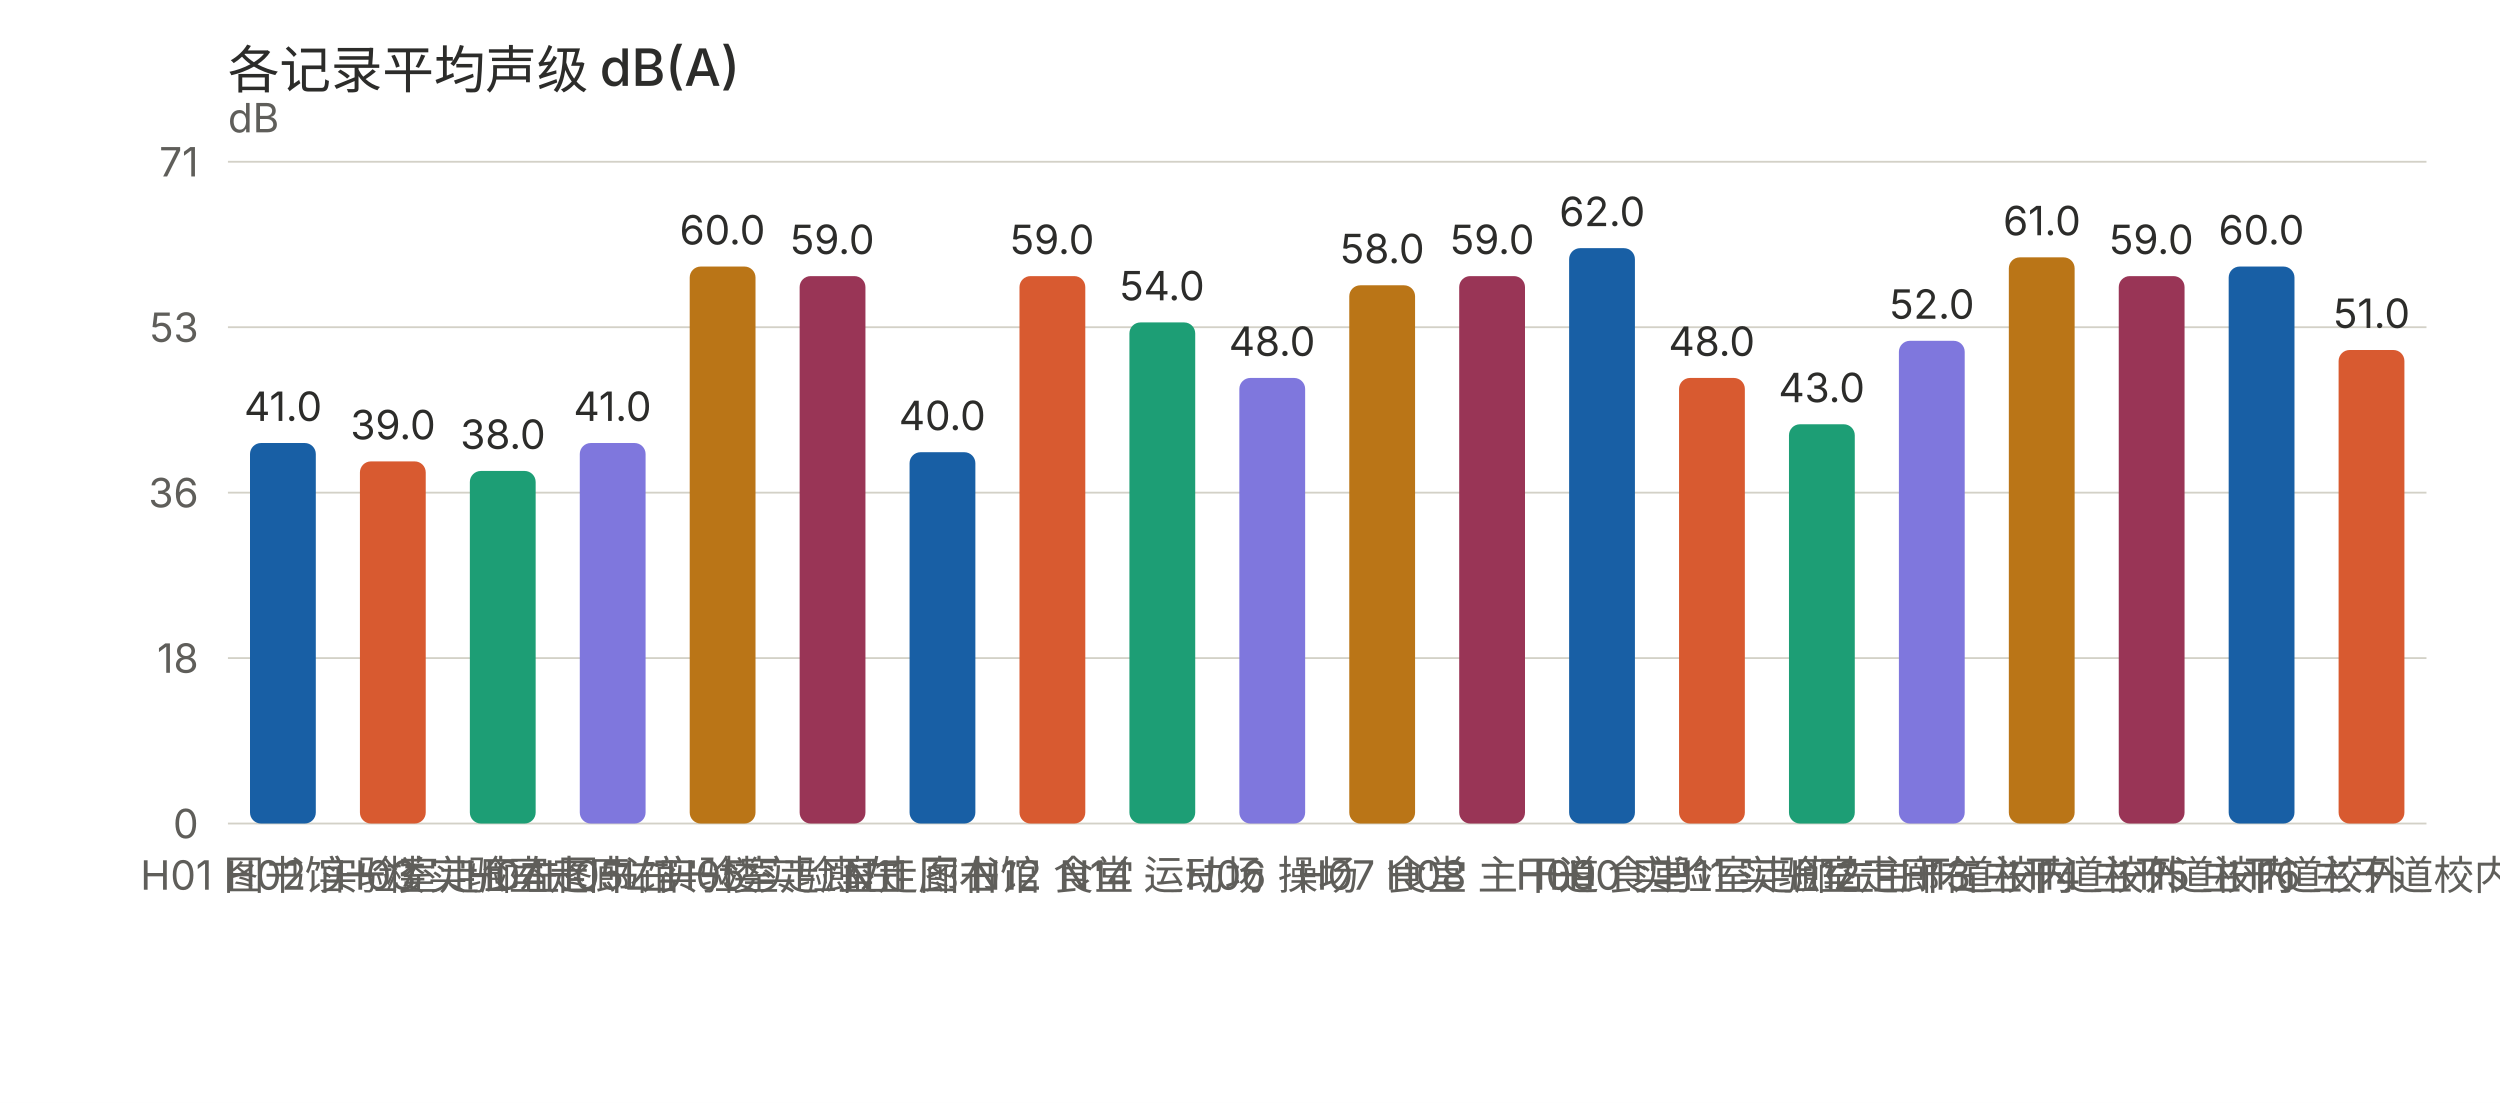
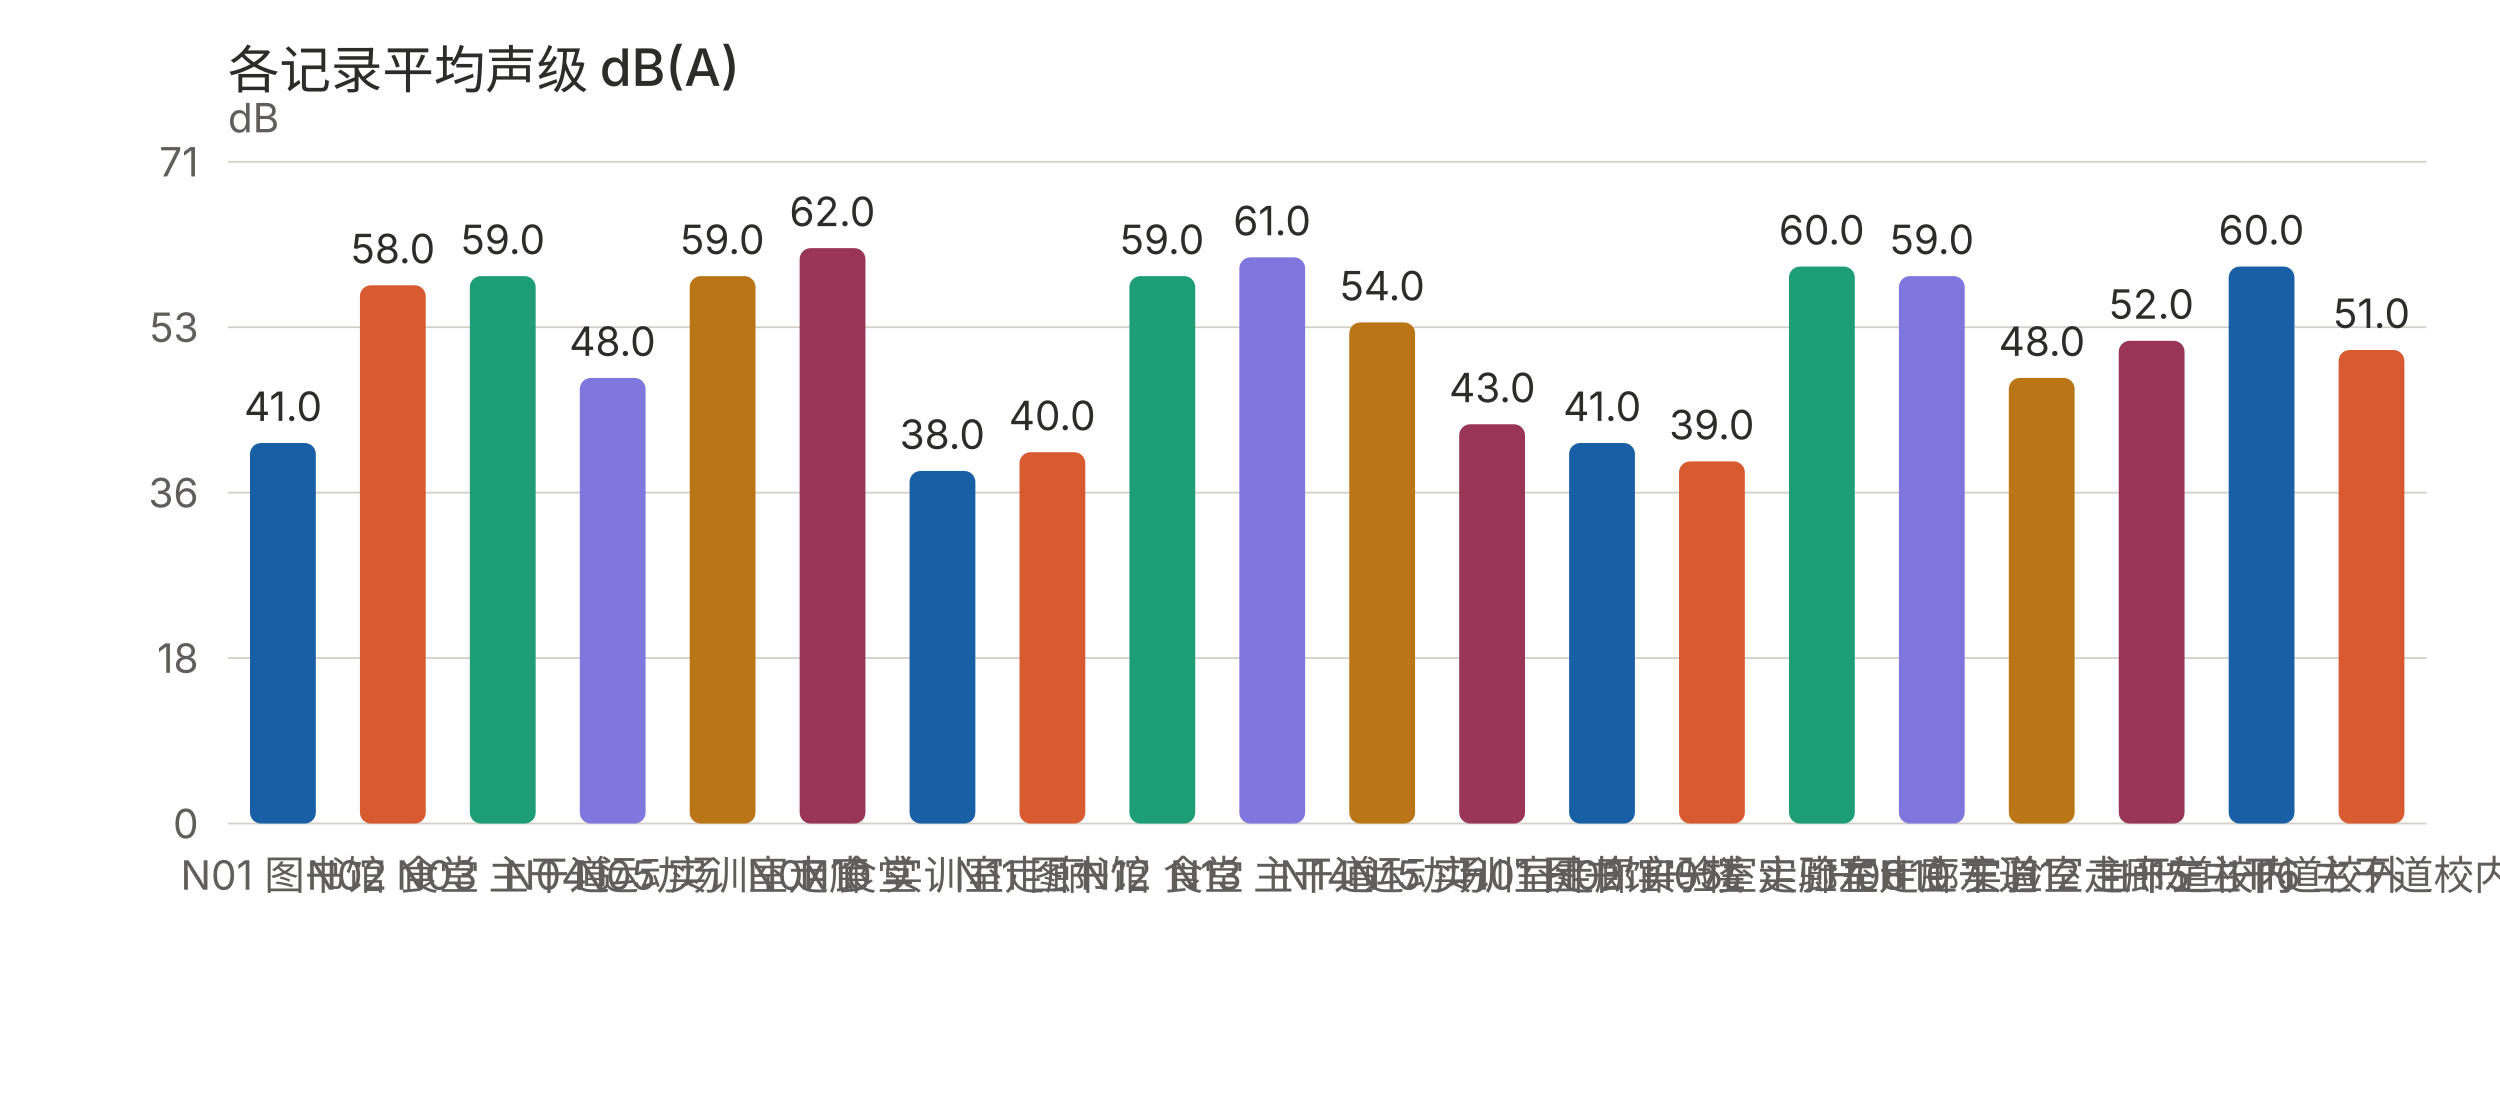
<svg xmlns="http://www.w3.org/2000/svg" viewBox="0 0 680 300" width="100%" role="img">
  <rect width="680" height="300" fill="#FFFFFF" />
  <g font-family="system-ui, -apple-system, Segoe UI, Microsoft YaHei, sans-serif">
    <text x="62" y="24" font-size="14" font-weight="500" fill="#2C2C2A">各记录平均声级 dB(A)</text>
    <line x1="62" y1="224.0" x2="660" y2="224.0" stroke="#D3D1C7" stroke-width="0.5" />
    <text x="54" y="228.0" font-size="11" fill="#5F5E5A" text-anchor="end">0</text>
    <line x1="62" y1="179.0" x2="660" y2="179.0" stroke="#D3D1C7" stroke-width="0.5" />
    <text x="54" y="183.0" font-size="11" fill="#5F5E5A" text-anchor="end">18</text>
    <line x1="62" y1="134.0" x2="660" y2="134.0" stroke="#D3D1C7" stroke-width="0.5" />
    <text x="54" y="138.0" font-size="11" fill="#5F5E5A" text-anchor="end">36</text>
    <line x1="62" y1="89.0" x2="660" y2="89.0" stroke="#D3D1C7" stroke-width="0.5" />
    <text x="54" y="93.0" font-size="11" fill="#5F5E5A" text-anchor="end">53</text>
    <line x1="62" y1="44.0" x2="660" y2="44.0" stroke="#D3D1C7" stroke-width="0.5" />
    <text x="54" y="48.0" font-size="11" fill="#5F5E5A" text-anchor="end">71</text>
    <rect x="68.0" y="120.5" width="17.9" height="103.5" rx="3" fill="#185FA5" />
    <text x="77.0" y="114.5" font-size="11" fill="#2C2C2A" text-anchor="middle">41.0</text>
-     <text x="77.0" y="242.0" font-size="11" fill="#5F5E5A" text-anchor="middle">H01 图书馆一楼</text>
-     <rect x="97.9" y="125.5" width="17.9" height="98.5" rx="3" fill="#D85A30" />
-     <text x="106.9" y="119.5" font-size="11" fill="#2C2C2A" text-anchor="middle">39.0</text>
-     <text x="106.9" y="242.0" font-size="11" fill="#5F5E5A" text-anchor="middle">H02 实验室走廊左</text>
-     <rect x="127.8" y="128.1" width="17.9" height="95.9" rx="3" fill="#1D9E75" />
-     <text x="136.8" y="122.1" font-size="11" fill="#2C2C2A" text-anchor="middle">38.0</text>
-     <text x="136.8" y="242.0" font-size="11" fill="#5F5E5A" text-anchor="middle">H03 实验室走廊右</text>
-     <rect x="157.7" y="120.5" width="17.9" height="103.5" rx="3" fill="#7F77DD" />
-     <text x="166.6" y="114.5" font-size="11" fill="#2C2C2A" text-anchor="middle">41.0</text>
-     <text x="166.6" y="242.0" font-size="11" fill="#5F5E5A" text-anchor="middle">H04 图书馆一楼</text>
-     <rect x="187.6" y="72.5" width="17.9" height="151.5" rx="3" fill="#BA7517" />
-     <text x="196.5" y="66.5" font-size="11" fill="#2C2C2A" text-anchor="middle">60.0</text>
-     <text x="196.5" y="242.0" font-size="11" fill="#5F5E5A" text-anchor="middle">H05L 实验室走廊左</text>
-     <rect x="217.5" y="75.1" width="17.9" height="148.9" rx="3" fill="#993556" />
-     <text x="226.4" y="69.1" font-size="11" fill="#2C2C2A" text-anchor="middle">59.0</text>
-     <text x="226.4" y="242.0" font-size="11" fill="#5F5E5A" text-anchor="middle">H05 实验室走廊右</text>
-     <rect x="247.4" y="123.0" width="17.9" height="101.0" rx="3" fill="#185FA5" />
-     <text x="256.3" y="117.0" font-size="11" fill="#2C2C2A" text-anchor="middle">40.0</text>
-     <text x="256.3" y="242.0" font-size="11" fill="#5F5E5A" text-anchor="middle">N11 图书馆</text>
-     <rect x="277.3" y="75.1" width="17.9" height="148.9" rx="3" fill="#D85A30" />
-     <text x="286.2" y="69.1" font-size="11" fill="#2C2C2A" text-anchor="middle">59.0</text>
-     <text x="286.2" y="242.0" font-size="11" fill="#5F5E5A" text-anchor="middle">N12 食堂</text>
-     <rect x="307.2" y="87.7" width="17.9" height="136.3" rx="3" fill="#1D9E75" />
-     <text x="316.1" y="81.7" font-size="11" fill="#2C2C2A" text-anchor="middle">54.0</text>
-     <text x="316.1" y="242.0" font-size="11" fill="#5F5E5A" text-anchor="middle">N14 运动场</text>
-     <rect x="337.1" y="102.8" width="17.9" height="121.2" rx="3" fill="#7F77DD" />
-     <text x="346.0" y="96.8" font-size="11" fill="#2C2C2A" text-anchor="middle">48.0</text>
-     <text x="346.0" y="242.0" font-size="11" fill="#5F5E5A" text-anchor="middle">H06 操场</text>
-     <rect x="367.0" y="77.6" width="17.9" height="146.4" rx="3" fill="#BA7517" />
-     <text x="376.0" y="71.6" font-size="11" fill="#2C2C2A" text-anchor="middle">58.0</text>
-     <text x="376.0" y="242.0" font-size="11" fill="#5F5E5A" text-anchor="middle">H07 食堂</text>
-     <rect x="396.9" y="75.1" width="17.9" height="148.9" rx="3" fill="#993556" />
-     <text x="405.9" y="69.1" font-size="11" fill="#2C2C2A" text-anchor="middle">59.0</text>
-     <text x="405.9" y="242.0" font-size="11" fill="#5F5E5A" text-anchor="middle">H08 主干道</text>
-     <rect x="426.8" y="67.5" width="17.9" height="156.5" rx="3" fill="#185FA5" />
-     <text x="435.8" y="61.5" font-size="11" fill="#2C2C2A" text-anchor="middle">62.0</text>
-     <text x="435.8" y="242.0" font-size="11" fill="#5F5E5A" text-anchor="middle">H09 食堂</text>
-     <rect x="456.7" y="102.8" width="17.9" height="121.2" rx="3" fill="#D85A30" />
-     <text x="465.6" y="96.8" font-size="11" fill="#2C2C2A" text-anchor="middle">48.0</text>
-     <text x="465.6" y="242.0" font-size="11" fill="#5F5E5A" text-anchor="middle">H10 实验室走廊左</text>
-     <rect x="486.6" y="115.4" width="17.9" height="108.6" rx="3" fill="#1D9E75" />
-     <text x="495.5" y="109.4" font-size="11" fill="#2C2C2A" text-anchor="middle">43.0</text>
-     <text x="495.5" y="242.0" font-size="11" fill="#5F5E5A" text-anchor="middle">H11 实验室走廊右</text>
-     <rect x="516.5" y="92.7" width="17.9" height="131.3" rx="3" fill="#7F77DD" />
-     <text x="525.5" y="86.7" font-size="11" fill="#2C2C2A" text-anchor="middle">52.0</text>
-     <text x="525.5" y="242.0" font-size="11" fill="#5F5E5A" text-anchor="middle">H12 主干道校内</text>
-     <rect x="546.4" y="70.0" width="17.9" height="154.0" rx="3" fill="#BA7517" />
-     <text x="555.4" y="64.0" font-size="11" fill="#2C2C2A" text-anchor="middle">61.0</text>
-     <text x="555.4" y="242.0" font-size="11" fill="#5F5E5A" text-anchor="middle">H13 主干道校外</text>
-     <rect x="576.3" y="75.1" width="17.9" height="148.9" rx="3" fill="#993556" />
-     <text x="585.2" y="69.1" font-size="11" fill="#2C2C2A" text-anchor="middle">59.0</text>
-     <text x="585.2" y="242.0" font-size="11" fill="#5F5E5A" text-anchor="middle">H14 主干道校内</text>
+     <text x="77.0" y="242.0" font-size="11" fill="#5F5E5A" text-anchor="middle">N01 图书馆</text>
+     <rect x="97.9" y="77.6" width="17.9" height="146.4" rx="3" fill="#D85A30" />
+     <text x="106.9" y="71.6" font-size="11" fill="#2C2C2A" text-anchor="middle">58.0</text>
+     <text x="106.9" y="242.0" font-size="11" fill="#5F5E5A" text-anchor="middle">N02 食堂</text>
+     <rect x="127.8" y="75.1" width="17.9" height="148.9" rx="3" fill="#1D9E75" />
+     <text x="136.8" y="69.1" font-size="11" fill="#2C2C2A" text-anchor="middle">59.0</text>
+     <text x="136.8" y="242.0" font-size="11" fill="#5F5E5A" text-anchor="middle">N03 主干道</text>
+     <rect x="157.7" y="102.8" width="17.9" height="121.2" rx="3" fill="#7F77DD" />
+     <text x="166.6" y="96.8" font-size="11" fill="#2C2C2A" text-anchor="middle">48.0</text>
+     <text x="166.6" y="242.0" font-size="11" fill="#5F5E5A" text-anchor="middle">N04 运动场</text>
+     <rect x="187.6" y="75.1" width="17.9" height="148.9" rx="3" fill="#BA7517" />
+     <text x="196.5" y="69.1" font-size="11" fill="#2C2C2A" text-anchor="middle">59.0</text>
+     <text x="196.5" y="242.0" font-size="11" fill="#5F5E5A" text-anchor="middle">N05 实训室走廊</text>
+     <rect x="217.5" y="67.5" width="17.9" height="156.5" rx="3" fill="#993556" />
+     <text x="226.4" y="61.5" font-size="11" fill="#2C2C2A" text-anchor="middle">62.0</text>
+     <text x="226.4" y="242.0" font-size="11" fill="#5F5E5A" text-anchor="middle">N07 食堂</text>
+     <rect x="247.4" y="128.1" width="17.9" height="95.9" rx="3" fill="#185FA5" />
+     <text x="256.3" y="122.1" font-size="11" fill="#2C2C2A" text-anchor="middle">38.0</text>
+     <text x="256.3" y="242.0" font-size="11" fill="#5F5E5A" text-anchor="middle">N10 实训室走廊</text>
+     <rect x="277.3" y="123.0" width="17.9" height="101.0" rx="3" fill="#D85A30" />
+     <text x="286.2" y="117.0" font-size="11" fill="#2C2C2A" text-anchor="middle">40.0</text>
+     <text x="286.2" y="242.0" font-size="11" fill="#5F5E5A" text-anchor="middle">N11 图书馆</text>
+     <rect x="307.2" y="75.1" width="17.9" height="148.9" rx="3" fill="#1D9E75" />
+     <text x="316.1" y="69.1" font-size="11" fill="#2C2C2A" text-anchor="middle">59.0</text>
+     <text x="316.1" y="242.0" font-size="11" fill="#5F5E5A" text-anchor="middle">N12 食堂</text>
+     <rect x="337.1" y="70.0" width="17.9" height="154.0" rx="3" fill="#7F77DD" />
+     <text x="346.0" y="64.0" font-size="11" fill="#2C2C2A" text-anchor="middle">61.0</text>
+     <text x="346.0" y="242.0" font-size="11" fill="#5F5E5A" text-anchor="middle">N13 主干道</text>
+     <rect x="367.0" y="87.7" width="17.9" height="136.3" rx="3" fill="#BA7517" />
+     <text x="376.0" y="81.7" font-size="11" fill="#2C2C2A" text-anchor="middle">54.0</text>
+     <text x="376.0" y="242.0" font-size="11" fill="#5F5E5A" text-anchor="middle">N14 运动场</text>
+     <rect x="396.9" y="115.4" width="17.9" height="108.6" rx="3" fill="#993556" />
+     <text x="405.9" y="109.4" font-size="11" fill="#2C2C2A" text-anchor="middle">43.0</text>
+     <text x="405.9" y="242.0" font-size="11" fill="#5F5E5A" text-anchor="middle">N15 实训室走廊</text>
+     <rect x="426.8" y="120.5" width="17.9" height="103.5" rx="3" fill="#185FA5" />
+     <text x="435.8" y="114.5" font-size="11" fill="#2C2C2A" text-anchor="middle">41.0</text>
+     <text x="435.8" y="242.0" font-size="11" fill="#5F5E5A" text-anchor="middle">H01 图书馆一楼</text>
+     <rect x="456.7" y="125.5" width="17.9" height="98.5" rx="3" fill="#D85A30" />
+     <text x="465.6" y="119.5" font-size="11" fill="#2C2C2A" text-anchor="middle">39.0</text>
+     <text x="465.6" y="242.0" font-size="11" fill="#5F5E5A" text-anchor="middle">H02 实验室走廊左</text>
+     <rect x="486.6" y="72.5" width="17.9" height="151.5" rx="3" fill="#1D9E75" />
+     <text x="495.5" y="66.5" font-size="11" fill="#2C2C2A" text-anchor="middle">60.0</text>
+     <text x="495.5" y="242.0" font-size="11" fill="#5F5E5A" text-anchor="middle">H05L 实验室走廊左</text>
+     <rect x="516.5" y="75.1" width="17.9" height="148.9" rx="3" fill="#7F77DD" />
+     <text x="525.5" y="69.1" font-size="11" fill="#2C2C2A" text-anchor="middle">59.0</text>
+     <text x="525.5" y="242.0" font-size="11" fill="#5F5E5A" text-anchor="middle">H08 主干道</text>
+     <rect x="546.4" y="102.8" width="17.9" height="121.2" rx="3" fill="#BA7517" />
+     <text x="555.4" y="96.8" font-size="11" fill="#2C2C2A" text-anchor="middle">48.0</text>
+     <text x="555.4" y="242.0" font-size="11" fill="#5F5E5A" text-anchor="middle">H10 实验室走廊左</text>
+     <rect x="576.3" y="92.7" width="17.9" height="131.3" rx="3" fill="#993556" />
+     <text x="585.2" y="86.7" font-size="11" fill="#2C2C2A" text-anchor="middle">52.0</text>
+     <text x="585.2" y="242.0" font-size="11" fill="#5F5E5A" text-anchor="middle">H12 主干道校内</text>
    <rect x="606.2" y="72.5" width="17.9" height="151.5" rx="3" fill="#185FA5" />
    <text x="615.1" y="66.5" font-size="11" fill="#2C2C2A" text-anchor="middle">60.0</text>
    <text x="615.1" y="242.0" font-size="11" fill="#5F5E5A" text-anchor="middle">H15 主干道校外</text>
    <rect x="636.1" y="95.2" width="17.9" height="128.8" rx="3" fill="#D85A30" />
    <text x="645.1" y="89.2" font-size="11" fill="#2C2C2A" text-anchor="middle">51.0</text>
    <text x="645.1" y="242.0" font-size="11" fill="#5F5E5A" text-anchor="middle">H16 主干道校内</text>
    <text x="62" y="36" font-size="11" fill="#5F5E5A">dB</text>
  </g>
</svg>
